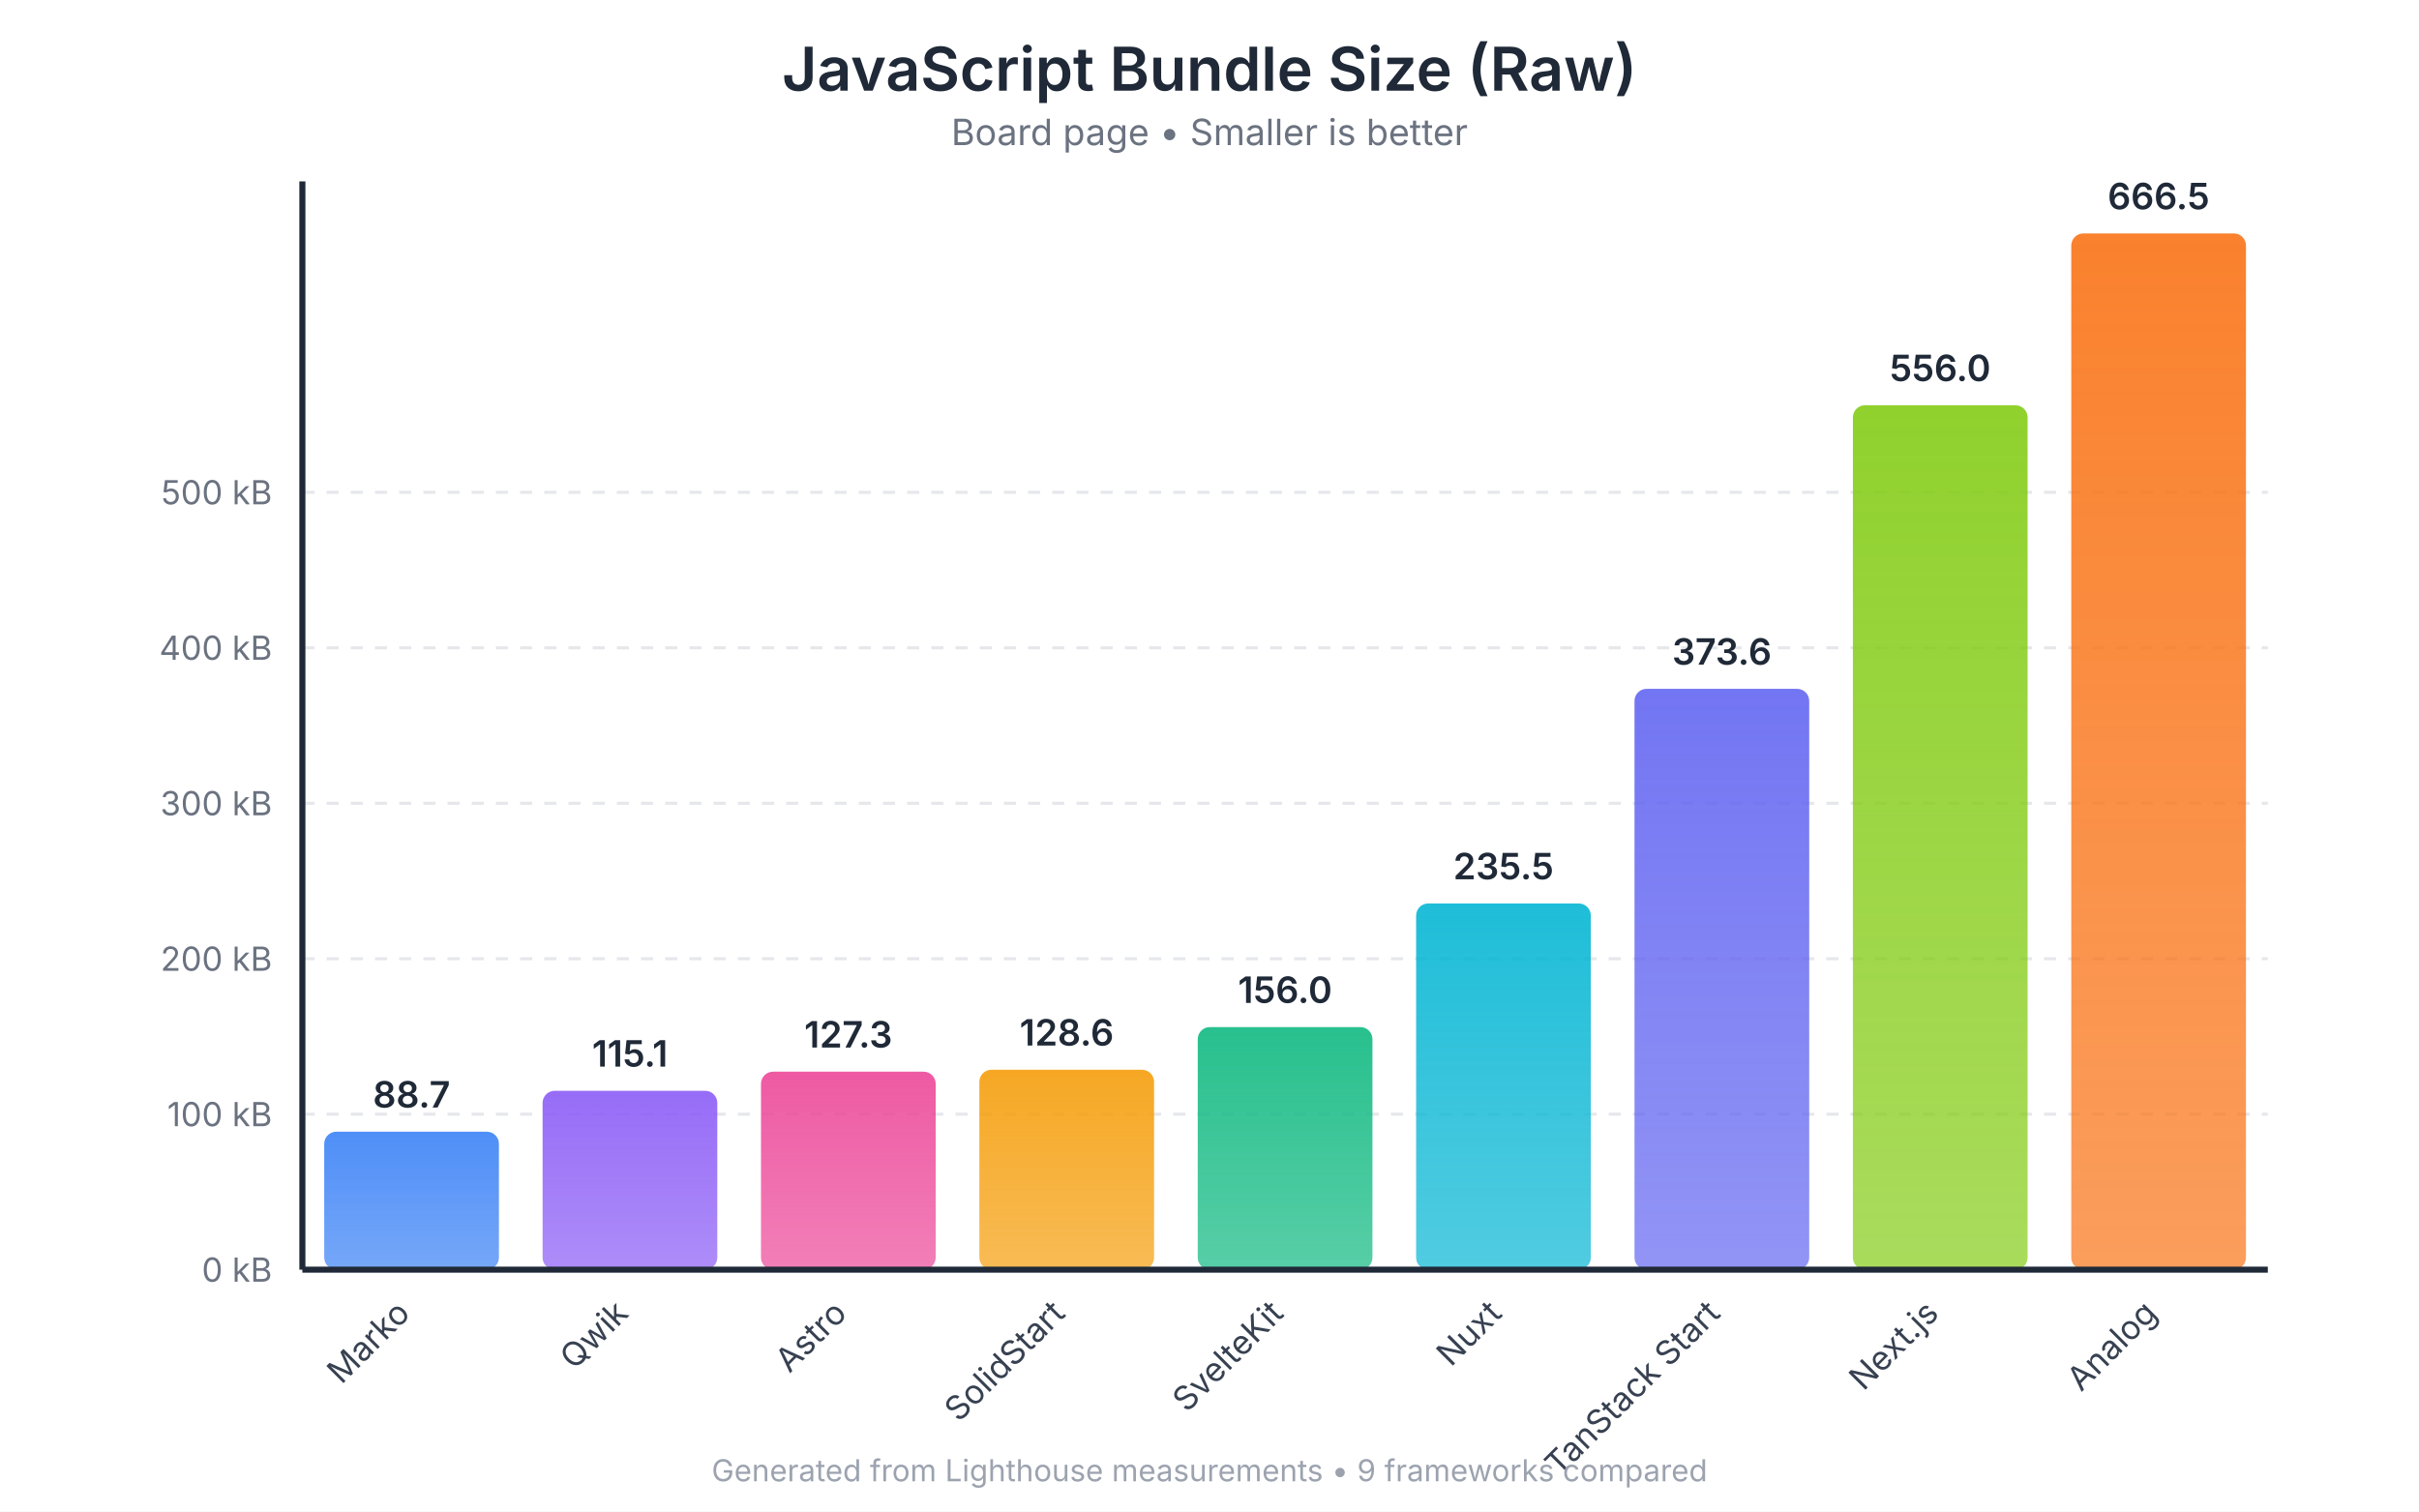
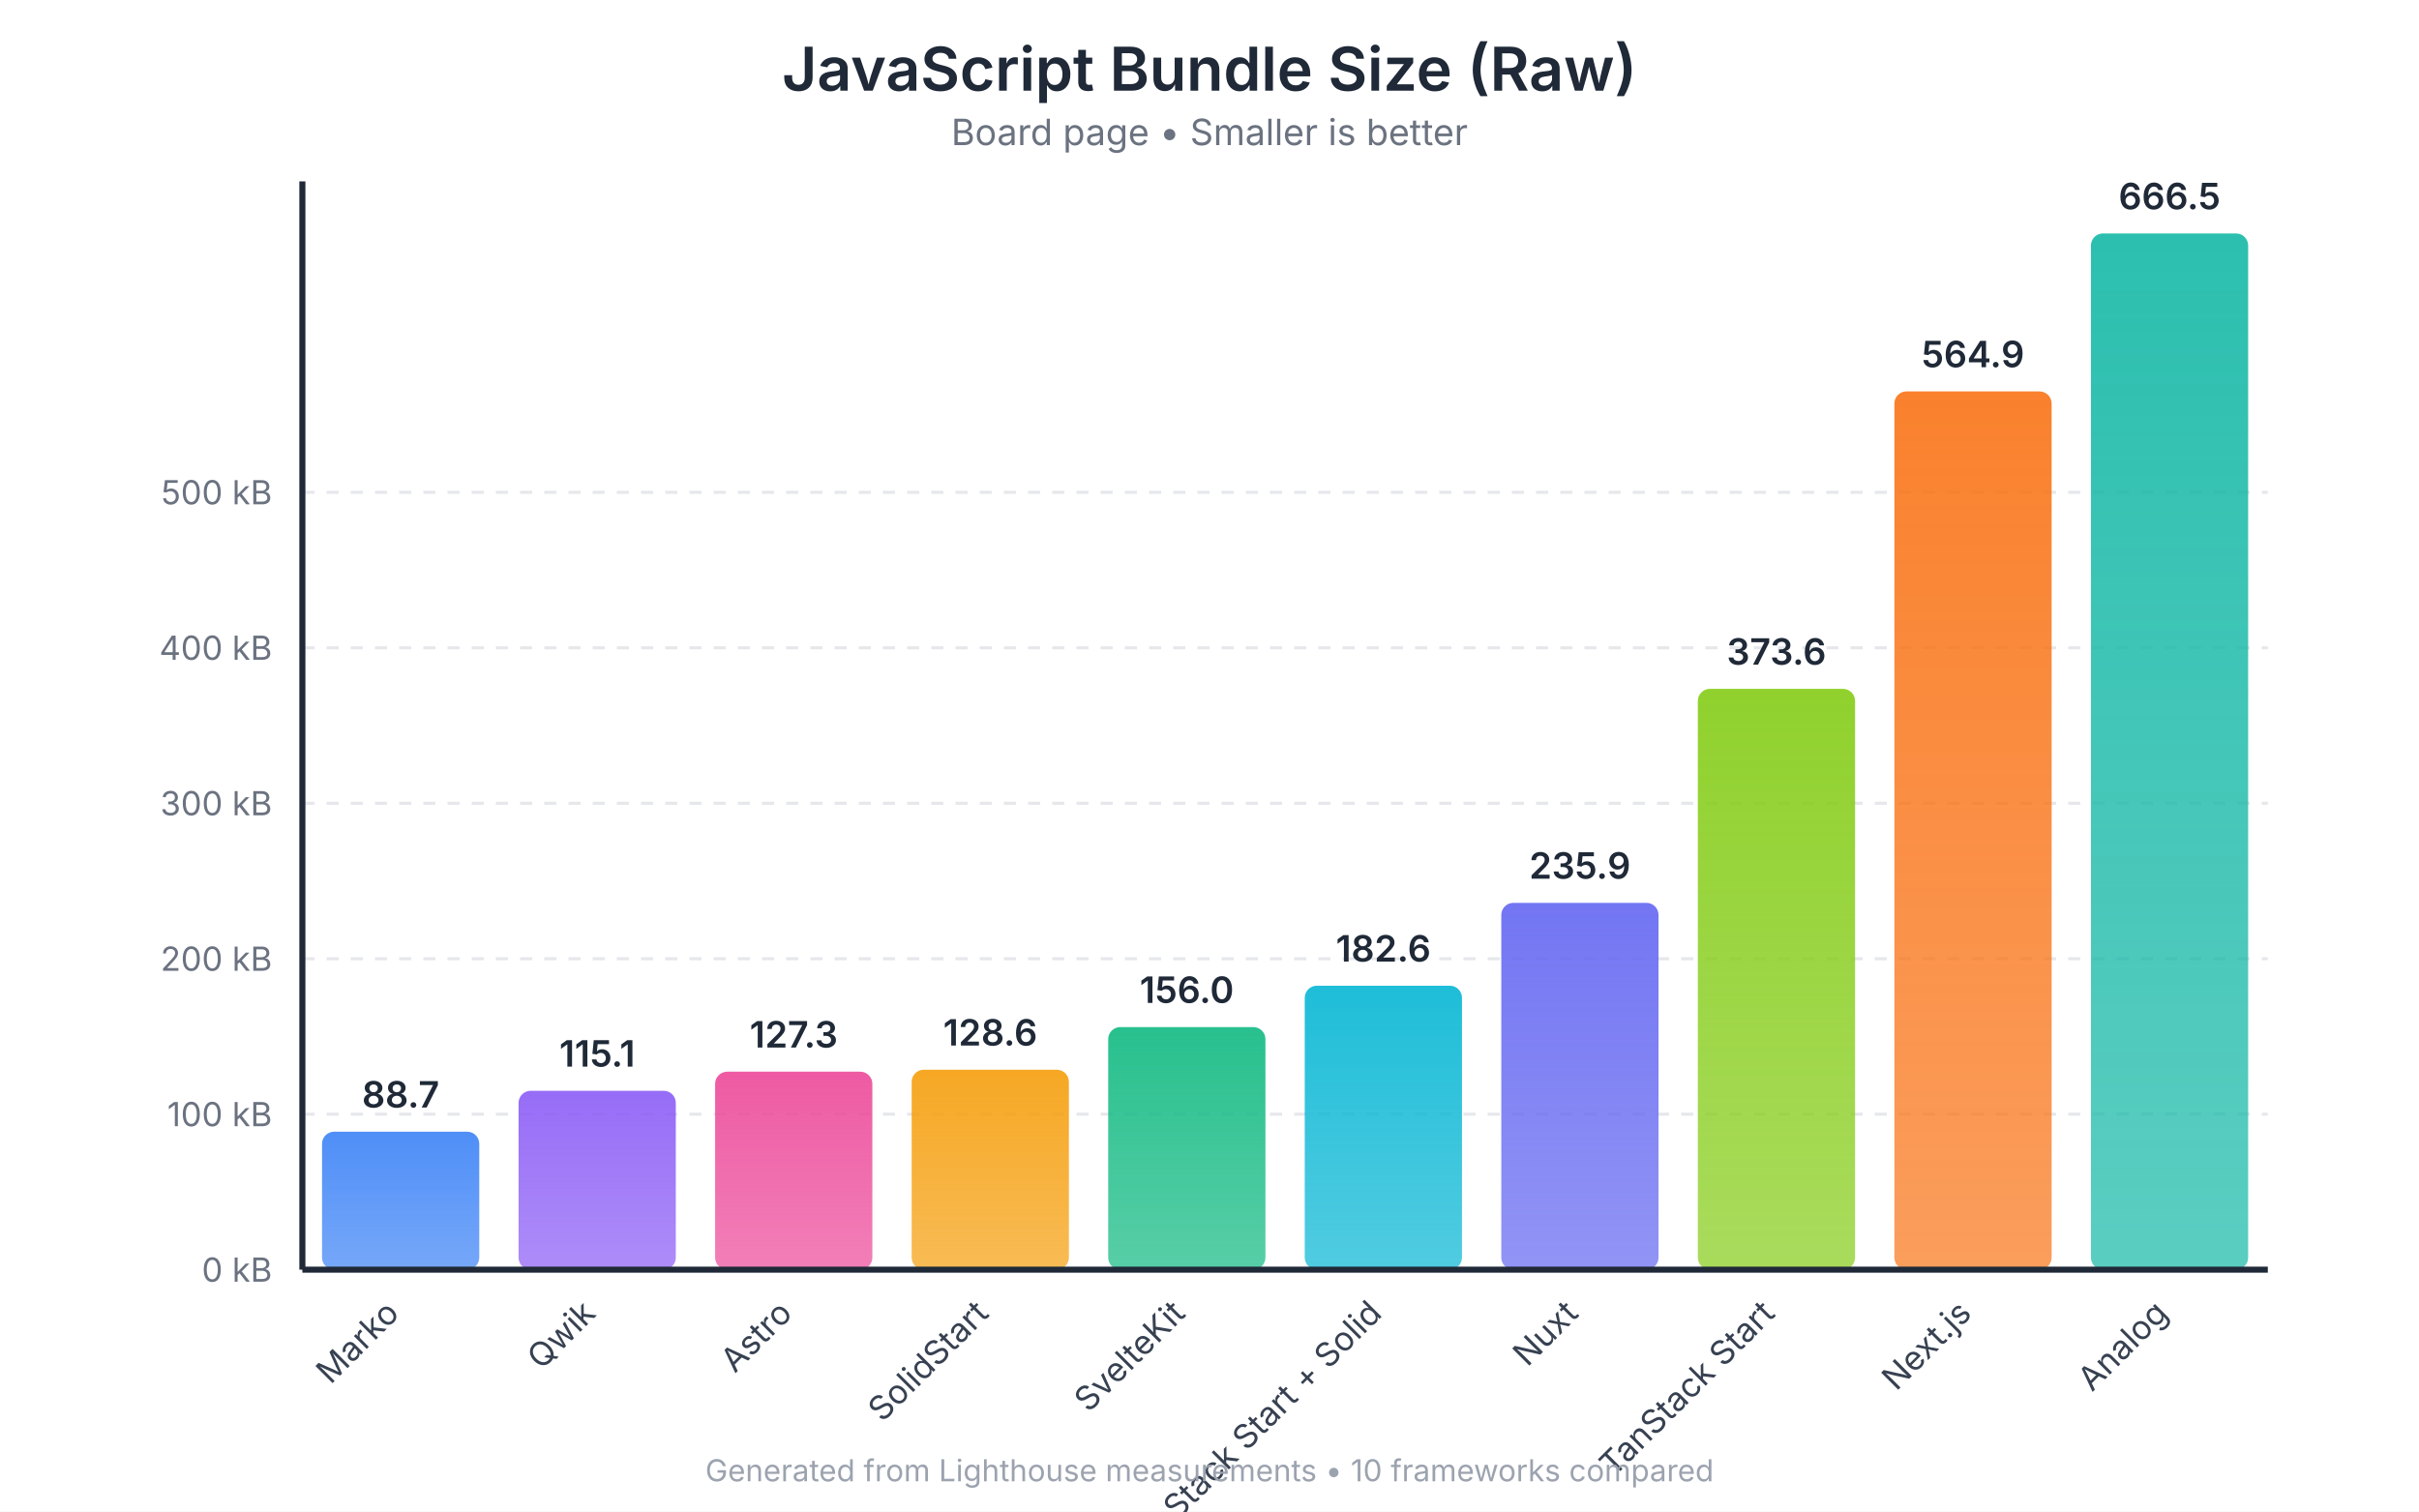
<svg xmlns="http://www.w3.org/2000/svg" viewBox="0 0 800 500" font-family="system-ui, -apple-system, sans-serif">
  <rect width="800" height="500" fill="#ffffff" />
  <text x="400.0" y="30" text-anchor="middle" font-size="20" font-weight="600" fill="#1f2937">
    JavaScript Bundle Size (Raw)
  </text>
  <text x="400.0" y="48" text-anchor="middle" font-size="12" fill="#6b7280">
    Board page • Smaller is better
  </text>
  <g transform="translate(100, 60)">
    <line x1="0" y1="360.0" x2="650" y2="360.0" stroke="#e5e7eb" stroke-width="1" stroke-dasharray="4,4" />
    <text x="-10" y="360.0" text-anchor="end" dominant-baseline="middle" font-size="11" fill="#6b7280">0 kB</text>
    <line x1="0" y1="308.571" x2="650" y2="308.571" stroke="#e5e7eb" stroke-width="1" stroke-dasharray="4,4" />
    <text x="-10" y="308.571" text-anchor="end" dominant-baseline="middle" font-size="11" fill="#6b7280">100 kB</text>
    <line x1="0" y1="257.143" x2="650" y2="257.143" stroke="#e5e7eb" stroke-width="1" stroke-dasharray="4,4" />
    <text x="-10" y="257.143" text-anchor="end" dominant-baseline="middle" font-size="11" fill="#6b7280">200 kB</text>
    <line x1="0" y1="205.714" x2="650" y2="205.714" stroke="#e5e7eb" stroke-width="1" stroke-dasharray="4,4" />
    <text x="-10" y="205.714" text-anchor="end" dominant-baseline="middle" font-size="11" fill="#6b7280">300 kB</text>
    <line x1="0" y1="154.286" x2="650" y2="154.286" stroke="#e5e7eb" stroke-width="1" stroke-dasharray="4,4" />
    <text x="-10" y="154.286" text-anchor="end" dominant-baseline="middle" font-size="11" fill="#6b7280">400 kB</text>
    <line x1="0" y1="102.857" x2="650" y2="102.857" stroke="#e5e7eb" stroke-width="1" stroke-dasharray="4,4" />
    <text x="-10" y="102.857" text-anchor="end" dominant-baseline="middle" font-size="11" fill="#6b7280">500 kB</text>
    <defs>
      <linearGradient id="grad0" x1="0%" y1="0%" x2="0%" y2="100%">
        <stop offset="0%" style="stop-color:#3b82f6;stop-opacity:0.9" />
        <stop offset="100%" style="stop-color:#3b82f6;stop-opacity:0.7" />
      </linearGradient>
    </defs>
-     <rect x="7.222" y="314.359" width="57.778" height="45.641" fill="url(#grad0)" rx="4" />
-     <text x="36.111" y="306.359" text-anchor="middle" font-size="12" font-weight="600" fill="#1f2937">88.7</text>
-     <text x="36.111" y="375" text-anchor="end" font-size="11" fill="#374151" transform="rotate(-45, 36.11111, 375)">Marko</text>
+     <rect x="6.5" y="314.359" width="52.0" height="45.641" fill="url(#grad0)" rx="4" />
+     <text x="32.5" y="306.359" text-anchor="middle" font-size="12" font-weight="600" fill="#1f2937">88.7</text>
+     <text x="32.5" y="375" text-anchor="end" font-size="11" fill="#374151" transform="rotate(-45, 32.5, 375)">Marko</text>
    <defs>
      <linearGradient id="grad1" x1="0%" y1="0%" x2="0%" y2="100%">
        <stop offset="0%" style="stop-color:#8b5cf6;stop-opacity:0.9" />
        <stop offset="100%" style="stop-color:#8b5cf6;stop-opacity:0.7" />
      </linearGradient>
    </defs>
-     <rect x="79.444" y="300.828" width="57.778" height="59.172" fill="url(#grad1)" rx="4" />
-     <text x="108.333" y="292.828" text-anchor="middle" font-size="12" font-weight="600" fill="#1f2937">115.1</text>
-     <text x="108.333" y="375" text-anchor="end" font-size="11" fill="#374151" transform="rotate(-45, 108.3333, 375)">Qwik</text>
+     <rect x="71.5" y="300.828" width="52.0" height="59.172" fill="url(#grad1)" rx="4" />
+     <text x="97.5" y="292.828" text-anchor="middle" font-size="12" font-weight="600" fill="#1f2937">115.1</text>
+     <text x="97.5" y="375" text-anchor="end" font-size="11" fill="#374151" transform="rotate(-45, 97.5, 375)">Qwik</text>
    <defs>
      <linearGradient id="grad2" x1="0%" y1="0%" x2="0%" y2="100%">
        <stop offset="0%" style="stop-color:#ec4899;stop-opacity:0.9" />
        <stop offset="100%" style="stop-color:#ec4899;stop-opacity:0.7" />
      </linearGradient>
    </defs>
-     <rect x="151.667" y="294.506" width="57.778" height="65.494" fill="url(#grad2)" rx="4" />
-     <text x="180.556" y="286.506" text-anchor="middle" font-size="12" font-weight="600" fill="#1f2937">127.3</text>
-     <text x="180.556" y="375" text-anchor="end" font-size="11" fill="#374151" transform="rotate(-45, 180.5556, 375)">Astro</text>
+     <rect x="136.5" y="294.506" width="52.0" height="65.494" fill="url(#grad2)" rx="4" />
+     <text x="162.5" y="286.506" text-anchor="middle" font-size="12" font-weight="600" fill="#1f2937">127.3</text>
+     <text x="162.5" y="375" text-anchor="end" font-size="11" fill="#374151" transform="rotate(-45, 162.5, 375)">Astro</text>
    <defs>
      <linearGradient id="grad3" x1="0%" y1="0%" x2="0%" y2="100%">
        <stop offset="0%" style="stop-color:#f59e0b;stop-opacity:0.9" />
        <stop offset="100%" style="stop-color:#f59e0b;stop-opacity:0.7" />
      </linearGradient>
    </defs>
-     <rect x="223.889" y="293.86" width="57.778" height="66.14" fill="url(#grad3)" rx="4" />
-     <text x="252.778" y="285.86" text-anchor="middle" font-size="12" font-weight="600" fill="#1f2937">128.6</text>
-     <text x="252.778" y="375" text-anchor="end" font-size="11" fill="#374151" transform="rotate(-45, 252.7778, 375)">SolidStart</text>
+     <rect x="201.5" y="293.86" width="52.0" height="66.14" fill="url(#grad3)" rx="4" />
+     <text x="227.5" y="285.86" text-anchor="middle" font-size="12" font-weight="600" fill="#1f2937">128.6</text>
+     <text x="227.5" y="375" text-anchor="end" font-size="11" fill="#374151" transform="rotate(-45, 227.5, 375)">SolidStart</text>
    <defs>
      <linearGradient id="grad4" x1="0%" y1="0%" x2="0%" y2="100%">
        <stop offset="0%" style="stop-color:#10b981;stop-opacity:0.9" />
        <stop offset="100%" style="stop-color:#10b981;stop-opacity:0.7" />
      </linearGradient>
    </defs>
-     <rect x="296.111" y="279.75" width="57.778" height="80.25" fill="url(#grad4)" rx="4" />
-     <text x="325" y="271.75" text-anchor="middle" font-size="12" font-weight="600" fill="#1f2937">156.0</text>
-     <text x="325" y="375" text-anchor="end" font-size="11" fill="#374151" transform="rotate(-45, 325, 375)">SvelteKit</text>
+     <rect x="266.5" y="279.75" width="52.0" height="80.25" fill="url(#grad4)" rx="4" />
+     <text x="292.5" y="271.75" text-anchor="middle" font-size="12" font-weight="600" fill="#1f2937">156.0</text>
+     <text x="292.5" y="375" text-anchor="end" font-size="11" fill="#374151" transform="rotate(-45, 292.5, 375)">SvelteKit</text>
    <defs>
      <linearGradient id="grad5" x1="0%" y1="0%" x2="0%" y2="100%">
        <stop offset="0%" style="stop-color:#06b6d4;stop-opacity:0.9" />
        <stop offset="100%" style="stop-color:#06b6d4;stop-opacity:0.7" />
      </linearGradient>
    </defs>
-     <rect x="368.333" y="238.863" width="57.778" height="121.137" fill="url(#grad5)" rx="4" />
-     <text x="397.222" y="230.863" text-anchor="middle" font-size="12" font-weight="600" fill="#1f2937">235.5</text>
-     <text x="397.222" y="375" text-anchor="end" font-size="11" fill="#374151" transform="rotate(-45, 397.2222, 375)">Nuxt</text>
+     <rect x="331.5" y="266.071" width="52.0" height="93.929" fill="url(#grad5)" rx="4" />
+     <text x="357.5" y="258.071" text-anchor="middle" font-size="12" font-weight="600" fill="#1f2937">182.6</text>
+     <text x="357.5" y="375" text-anchor="end" font-size="11" fill="#374151" transform="rotate(-45, 357.5, 375)">TanStack Start + Solid</text>
    <defs>
      <linearGradient id="grad6" x1="0%" y1="0%" x2="0%" y2="100%">
        <stop offset="0%" style="stop-color:#6366f1;stop-opacity:0.9" />
        <stop offset="100%" style="stop-color:#6366f1;stop-opacity:0.7" />
      </linearGradient>
    </defs>
-     <rect x="440.556" y="167.865" width="57.778" height="192.135" fill="url(#grad6)" rx="4" />
-     <text x="469.444" y="159.865" text-anchor="middle" font-size="12" font-weight="600" fill="#1f2937">373.6</text>
-     <text x="469.444" y="375" text-anchor="end" font-size="11" fill="#374151" transform="rotate(-45, 469.4444, 375)">TanStack Start</text>
+     <rect x="396.5" y="238.659" width="52.0" height="121.341" fill="url(#grad6)" rx="4" />
+     <text x="422.5" y="230.659" text-anchor="middle" font-size="12" font-weight="600" fill="#1f2937">235.9</text>
+     <text x="422.5" y="375" text-anchor="end" font-size="11" fill="#374151" transform="rotate(-45, 422.5, 375)">Nuxt</text>
    <defs>
      <linearGradient id="grad7" x1="0%" y1="0%" x2="0%" y2="100%">
        <stop offset="0%" style="stop-color:#84cc16;stop-opacity:0.9" />
        <stop offset="100%" style="stop-color:#84cc16;stop-opacity:0.7" />
      </linearGradient>
    </defs>
-     <rect x="512.778" y="74.058" width="57.778" height="285.942" fill="url(#grad7)" rx="4" />
-     <text x="541.667" y="66.058" text-anchor="middle" font-size="12" font-weight="600" fill="#1f2937">556.0</text>
-     <text x="541.667" y="375" text-anchor="end" font-size="11" fill="#374151" transform="rotate(-45, 541.6667, 375)">Next.js</text>
+     <rect x="461.5" y="167.865" width="52.0" height="192.135" fill="url(#grad7)" rx="4" />
+     <text x="487.5" y="159.865" text-anchor="middle" font-size="12" font-weight="600" fill="#1f2937">373.6</text>
+     <text x="487.5" y="375" text-anchor="end" font-size="11" fill="#374151" transform="rotate(-45, 487.5, 375)">TanStack Start</text>
    <defs>
      <linearGradient id="grad8" x1="0%" y1="0%" x2="0%" y2="100%">
        <stop offset="0%" style="stop-color:#f97316;stop-opacity:0.9" />
        <stop offset="100%" style="stop-color:#f97316;stop-opacity:0.7" />
      </linearGradient>
    </defs>
-     <rect x="585.0" y="17.217" width="57.778" height="342.783" fill="url(#grad8)" rx="4" />
-     <text x="613.889" y="9.217" text-anchor="middle" font-size="12" font-weight="600" fill="#1f2937">666.5</text>
-     <text x="613.889" y="375" text-anchor="end" font-size="11" fill="#374151" transform="rotate(-45, 613.8889, 375)">Analog</text>
+     <rect x="526.5" y="69.477" width="52.0" height="290.523" fill="url(#grad8)" rx="4" />
+     <text x="552.5" y="61.477" text-anchor="middle" font-size="12" font-weight="600" fill="#1f2937">564.9</text>
+     <text x="552.5" y="375" text-anchor="end" font-size="11" fill="#374151" transform="rotate(-45, 552.5, 375)">Next.js</text>
+     <defs>
+       <linearGradient id="grad9" x1="0%" y1="0%" x2="0%" y2="100%">
+         <stop offset="0%" style="stop-color:#14b8a6;stop-opacity:0.9" />
+         <stop offset="100%" style="stop-color:#14b8a6;stop-opacity:0.7" />
+       </linearGradient>
+     </defs>
+     <rect x="591.5" y="17.217" width="52.0" height="342.783" fill="url(#grad9)" rx="4" />
+     <text x="617.5" y="9.217" text-anchor="middle" font-size="12" font-weight="600" fill="#1f2937">666.5</text>
+     <text x="617.5" y="375" text-anchor="end" font-size="11" fill="#374151" transform="rotate(-45, 617.5, 375)">Analog</text>
    <line x1="0" y1="360" x2="650" y2="360" stroke="#1f2937" stroke-width="2" />
    <line x1="0" y1="0" x2="0" y2="360" stroke="#1f2937" stroke-width="2" />
  </g>
  <text x="400.0" y="490" text-anchor="middle" font-size="10" fill="#9ca3af">
-     Generated from Lighthouse measurements • 9 frameworks compared
+     Generated from Lighthouse measurements • 10 frameworks compared
  </text>
</svg>
